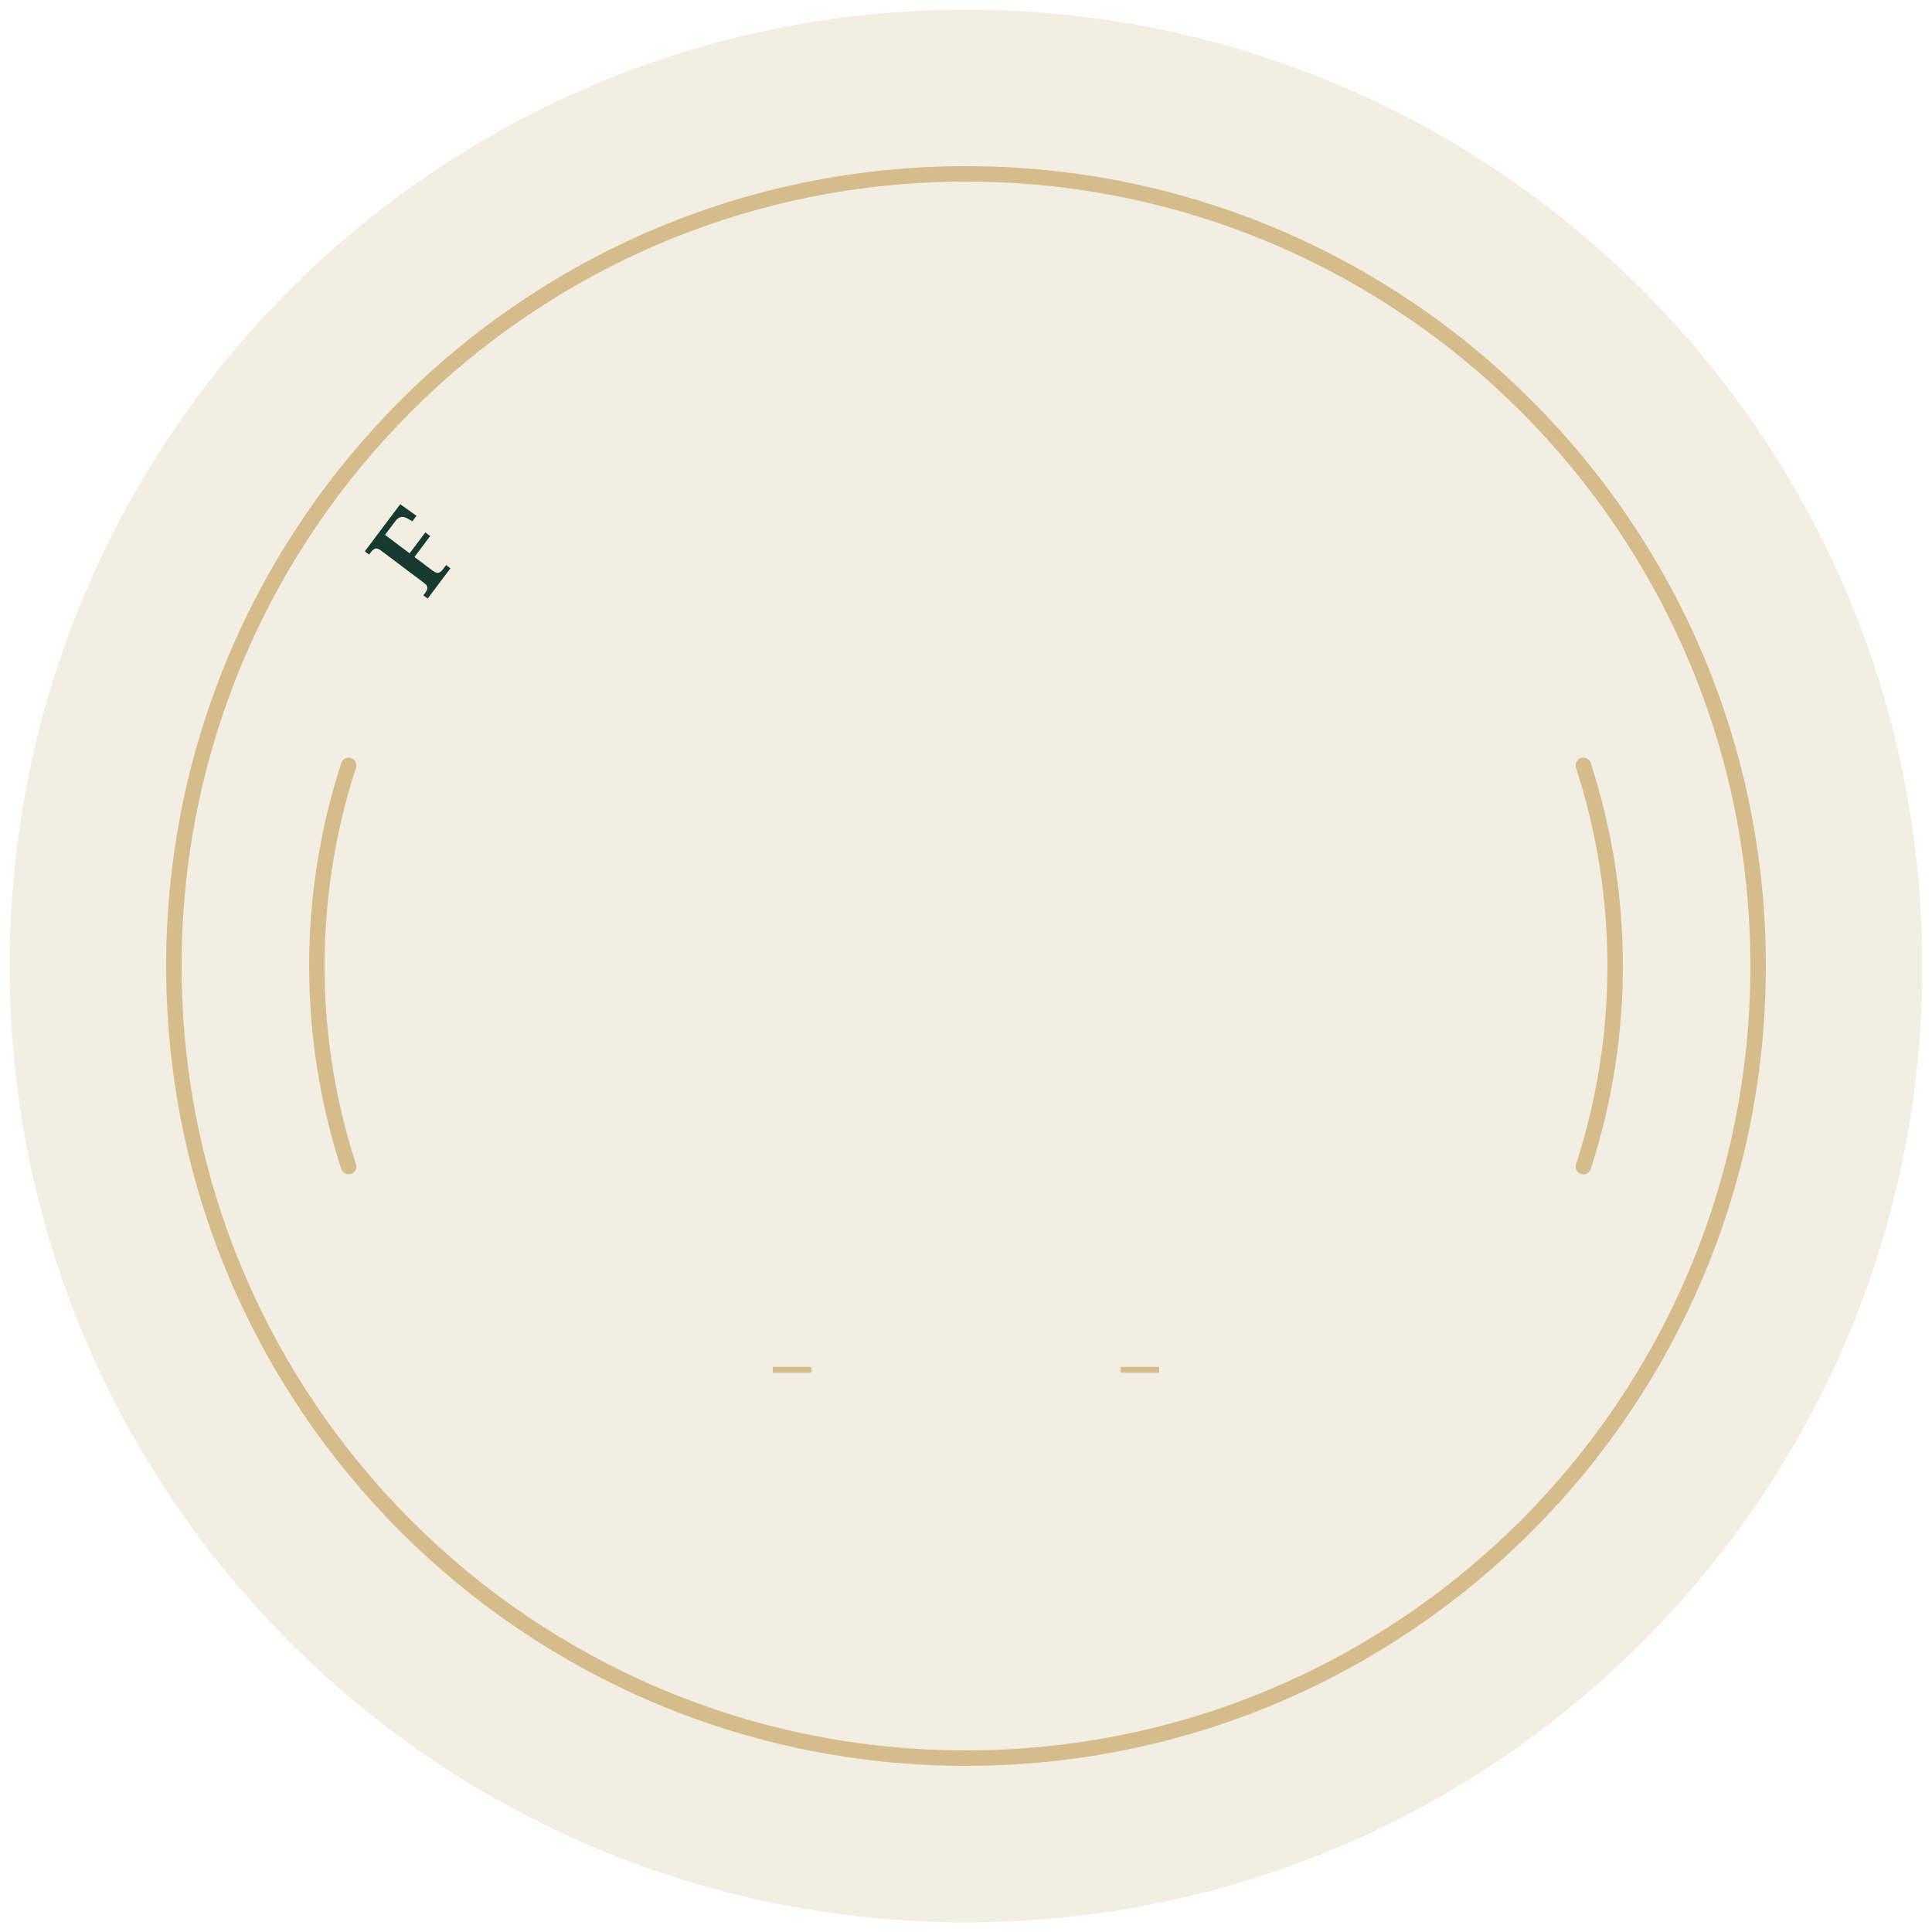
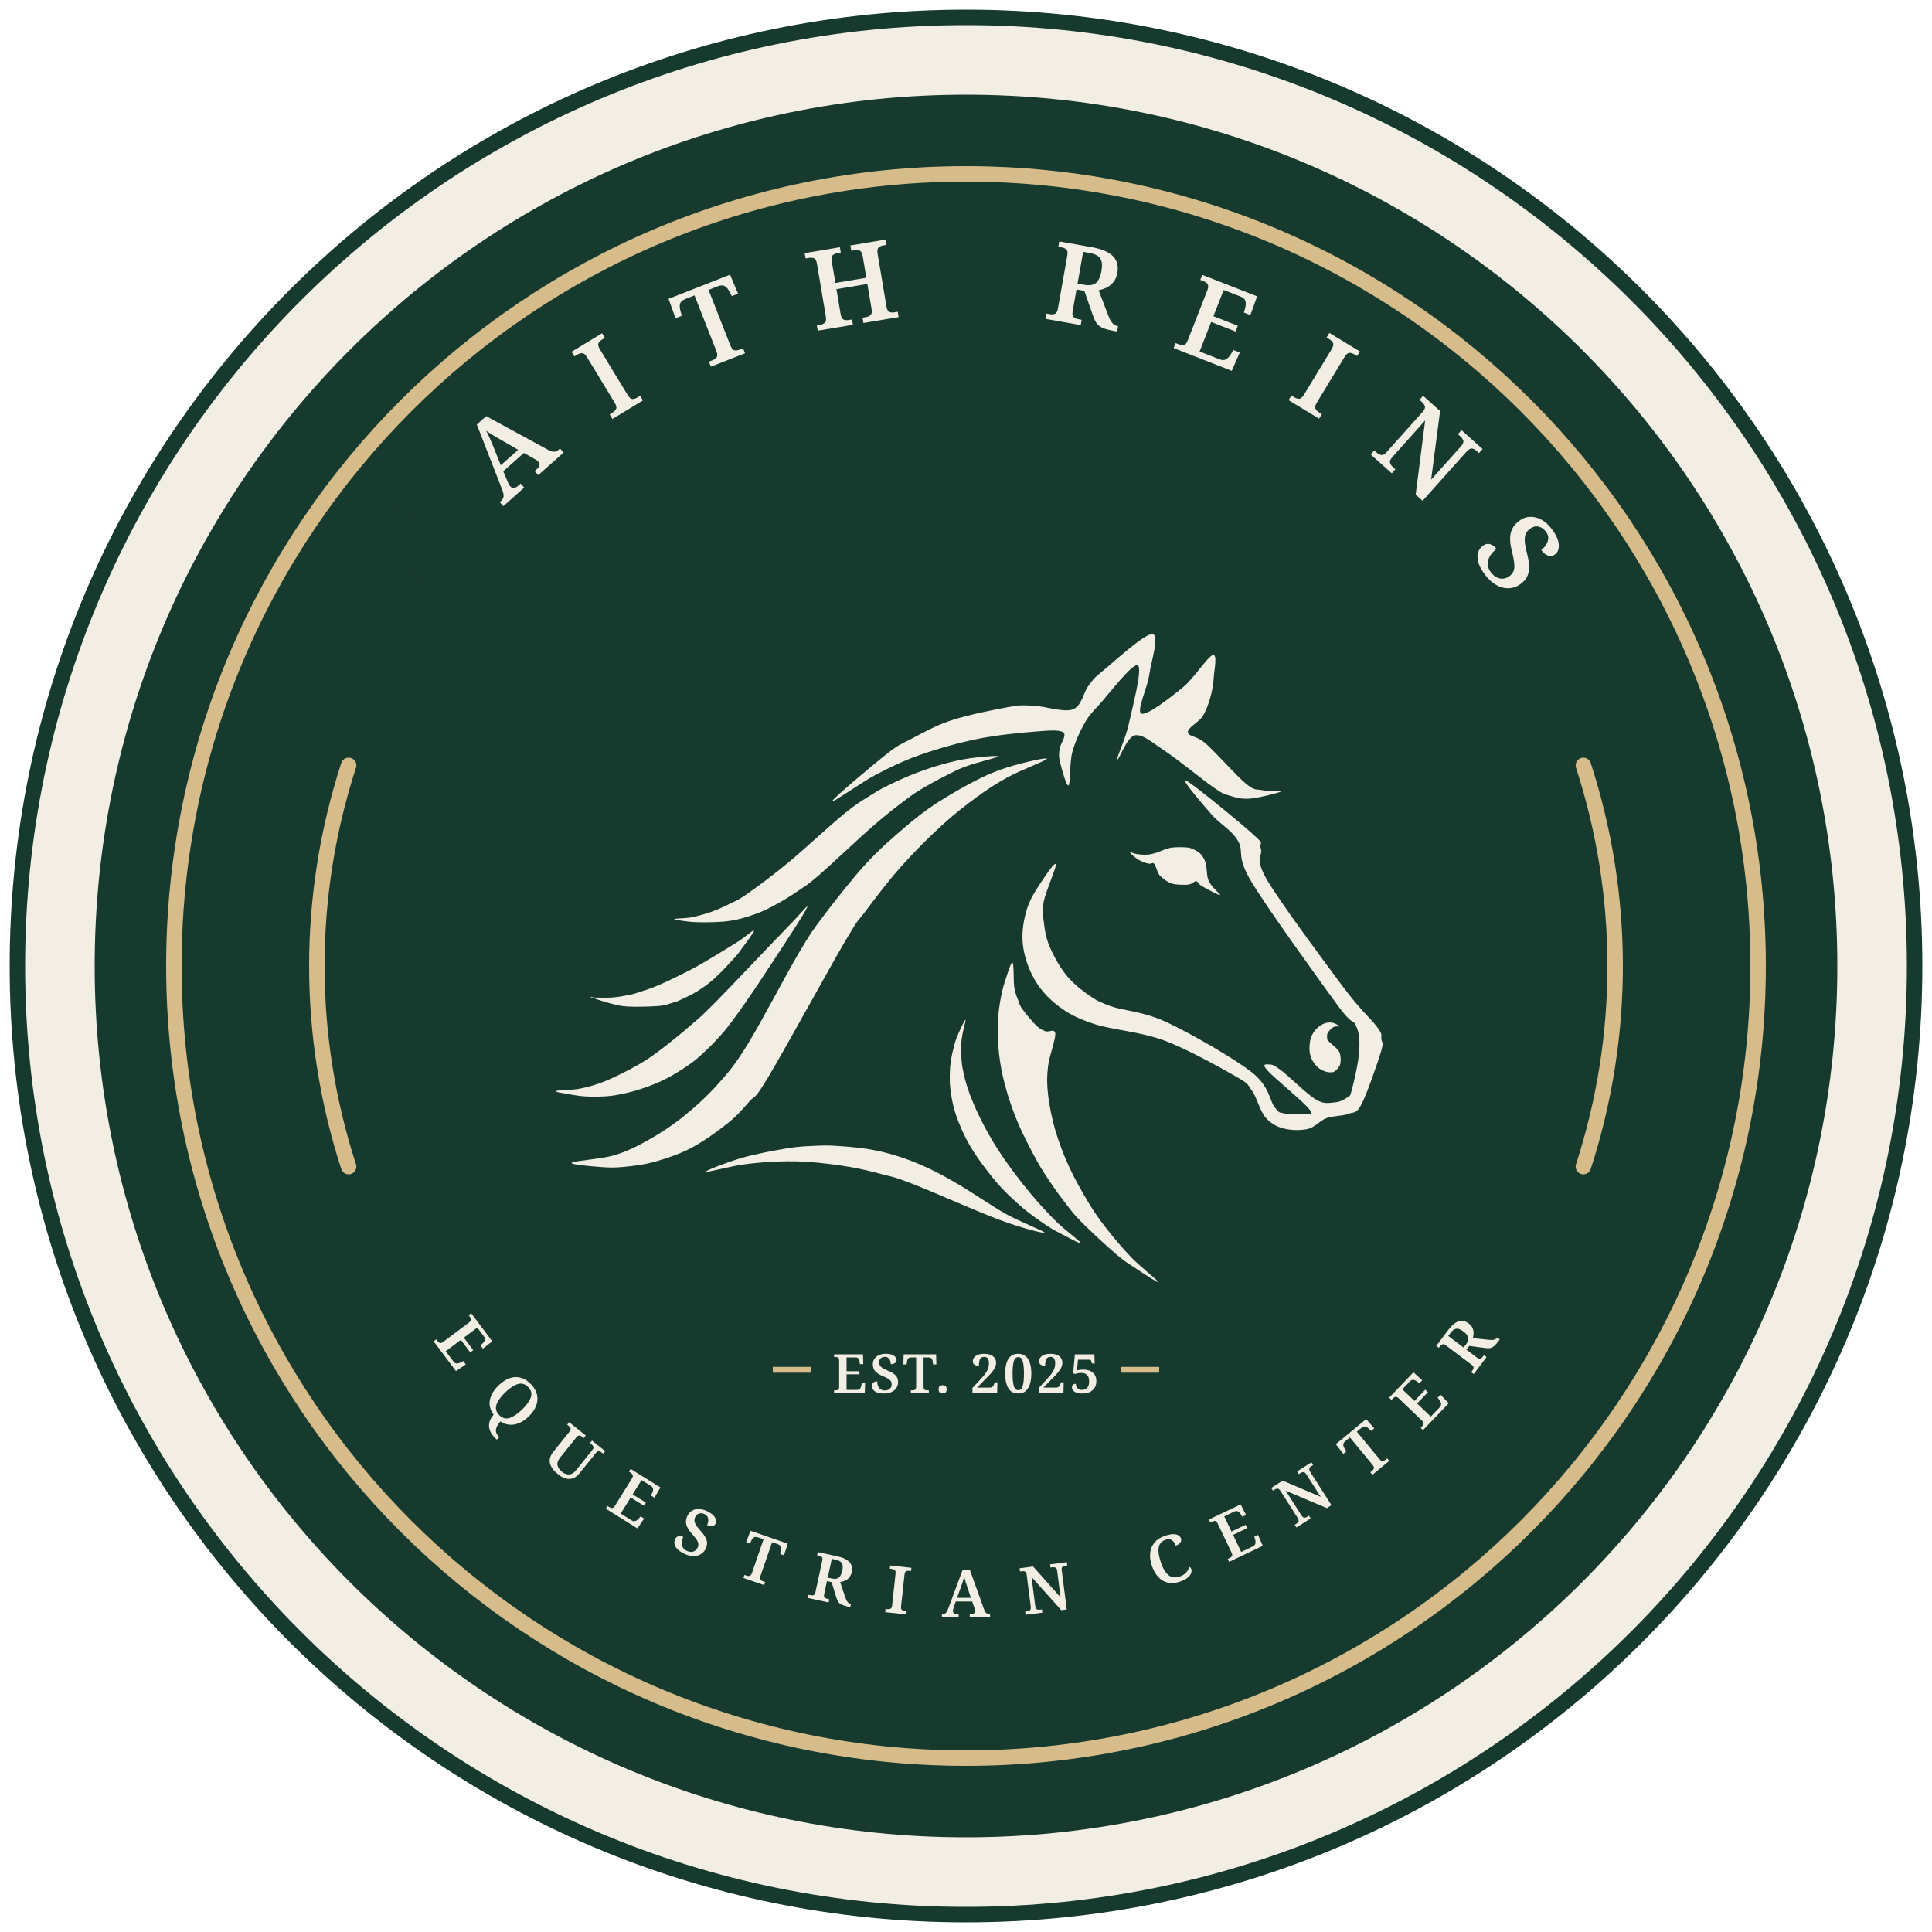
<svg xmlns="http://www.w3.org/2000/svg" width="1000" height="1000" viewBox="0 0 1000 1000" role="img" aria-label="Faith Reins Equestrian Center official seal candidate" version="1.1" id="svg42">
  <defs id="defs42" />
-   <circle cx="500" cy="500" r="495" fill="#F3EEE4" id="circle1" />
+   <circle cx="500" cy="500" r="495" fill="#173A2E" id="circle1" />
  <circle cx="500" cy="500" r="469" fill="none" stroke="#F3EEE4" stroke-width="36" id="circle2" />
  <circle cx="500" cy="500" r="410" fill="none" stroke="#D5BC8A" stroke-width="8" id="circle3" />
  <path fill="#173A2E" d="M221.349 309.832 219.117 308.153 220.179 306.741Q221.036 305.602 221.209 304.377Q221.381 303.151 219.514 301.747L197.148 284.923Q195.28 283.518 194.128 284.007Q192.976 284.495 192.119 285.634L191.057 287.046L188.825 285.367L207.157 260.997L215.573 266.971L213.414 269.841L211.102 268.458Q207.286 266.23 204.819 269.509L199.302 276.843L212.011 286.403L220.166 275.562L222.672 277.446L214.517 288.288L223.946 295.38Q225.95 296.888 227.108 296.439Q228.266 295.991 229.157 294.806L230.904 292.483L233.136 294.162Z" id="path3" />
  <path fill="#F3EEE4" d="M260.504 261.998 258.648 259.911 259.287 259.343Q260.48 258.282 260.655 257.021Q260.83 255.759 259.812 253.156L246.795 219.729L251.651 215.411L283.576 232.789Q285.569 233.915 286.826 233.827Q288.083 233.739 289.19 232.755L289.872 232.149L291.728 234.236L278.565 245.939L276.71 243.852L278.115 242.602Q278.967 241.845 279.206 240.87Q279.445 239.894 278.612 238.957Q278.195 238.489 277.691 238.136Q277.187 237.784 276.675 237.552L271.165 234.442L260.473 243.949L262.67 249.165Q262.912 249.866 263.333 250.597Q263.755 251.328 264.133 251.754Q264.967 252.691 265.982 252.589Q266.997 252.488 268.02 251.579L269.468 250.291L271.324 252.378ZM259.204 240.806 268.192 232.815 259.406 227.737Q257.451 226.653 255.365 225.38Q253.28 224.107 251.614 222.919Q252.523 224.628 253.451 226.701Q254.379 228.774 255.26 230.966Z" id="path4" />
  <path fill="#F3EEE4" d="M317.006 216.861 315.555 214.475 317.065 213.557Q318.331 212.787 318.892 211.679Q319.452 210.571 318.149 208.428L303.873 184.954Q302.57 182.811 301.329 182.799Q300.087 182.786 298.821 183.557L297.311 184.475L295.86 182.088L311.639 172.492L313.09 174.879L311.581 175.797Q310.314 176.567 309.778 177.66Q309.242 178.753 310.545 180.896L324.821 204.37Q326.124 206.513 327.341 206.54Q328.558 206.567 329.825 205.797L331.334 204.879L332.786 207.265Z" id="path5" />
  <path fill="#F3EEE4" d="M367.964 189.796 366.944 187.197 368.801 186.468Q370.18 185.926 370.932 184.957Q371.685 183.988 370.768 181.653L359.476 152.897L354.913 154.689Q352.526 155.626 352.061 157.094Q351.597 158.563 352.072 160.397L352.9 163.44L349.663 164.711L346.033 154.685L377.866 142.185L382.028 152.002L378.791 153.273L377.274 150.501Q376.427 148.813 375.061 148.063Q373.695 147.313 371.308 148.251L366.745 150.043L378.016 178.746Q378.933 181.08 380.127 181.316Q381.322 181.551 382.754 180.988L384.611 180.259L385.632 182.859Z" id="path6" />
  <path fill="#F3EEE4" d="M423.253 171.169 422.79 168.415 424.533 168.122Q425.995 167.877 426.926 167.056Q427.857 166.235 427.442 163.761L422.855 136.442Q422.467 134.137 421.296 133.698Q420.124 133.259 418.718 133.495L416.976 133.788L416.513 131.033L434.726 127.975L435.189 130.729L433.446 131.022Q431.985 131.267 431.053 132.088Q430.122 132.909 430.537 135.383L432.397 146.457L448.417 143.767L446.558 132.693Q446.143 130.219 444.994 129.747Q443.846 129.276 442.384 129.521L440.641 129.814L440.179 127.059L458.392 124.001L458.854 126.755L457.112 127.048Q455.707 127.284 454.775 128.105Q453.844 128.926 454.259 131.399L458.856 158.775Q459.243 161.08 460.382 161.495Q461.521 161.911 462.926 161.675L464.669 161.382L465.132 164.137L446.919 167.195L446.456 164.441L448.199 164.148Q449.66 163.903 450.592 163.082Q451.523 162.261 451.108 159.787L448.956 146.971L432.935 149.661L435.087 162.477Q435.502 164.951 436.651 165.423Q437.799 165.894 439.261 165.649L441.003 165.356L441.466 168.111Z" id="path7" />
  <path fill="#F3EEE4" d="M541.188 165.054 541.675 162.304 543.415 162.612Q544.818 162.86 545.989 162.459Q547.16 162.058 547.567 159.757L552.442 132.198Q552.849 129.897 551.891 129.091Q550.934 128.285 549.531 128.036L547.791 127.729L548.277 124.978L565.228 127.977Q572.918 129.337 576.095 132.648Q579.271 135.96 578.348 141.18Q577.822 144.155 576.304 146.028Q574.786 147.901 572.733 148.869Q570.681 149.838 568.643 150.23L573.631 163.268Q574.617 165.873 575.742 167.201Q576.868 168.529 578.551 168.827L578.72 168.857L578.233 171.607L576.83 171.359Q573.406 170.753 571.343 169.983Q569.279 169.213 568.093 167.903Q566.906 166.593 566.049 164.242L561.237 150.54L557.196 149.825L555.2 161.107Q554.793 163.409 555.755 164.187Q556.717 164.965 558.121 165.213L559.861 165.521L559.374 168.271ZM561.156 147.4Q565.421 148.155 567.393 146.333Q569.365 144.511 570.11 140.301Q570.885 135.923 569.495 133.796Q568.106 131.669 563.953 130.935L560.641 130.349L557.732 146.795Z" id="path8" />
  <path fill="#F3EEE4" d="M607.463 180.169 608.481 177.568 610.127 178.212Q611.454 178.731 612.68 178.568Q613.907 178.406 614.758 176.229L624.874 150.379Q625.788 148.043 625.045 147.049Q624.302 146.054 622.921 145.514L621.276 144.87L622.294 142.269L650.692 153.382L647.198 163.093L643.854 161.784L644.544 159.239Q645.058 157.298 644.629 155.814Q644.2 154.33 642.289 153.582L633.371 150.093L628.054 163.682L640.687 168.625L639.524 171.598L626.891 166.654L620.909 181.941L631.366 186.033Q633.277 186.781 634.646 185.94Q636.016 185.098 637.02 183.471L638.347 181.175L641.691 182.484L637.56 191.946Z" id="path9" />
  <path fill="#F3EEE4" d="M666.967 207.124 668.416 204.736 669.926 205.653Q671.193 206.422 672.435 206.409Q673.676 206.396 674.978 204.252L689.233 180.766Q690.535 178.622 689.973 177.514Q689.412 176.407 688.145 175.638L686.635 174.721L688.084 172.333L703.871 181.916L702.422 184.303L700.911 183.387Q699.645 182.618 698.427 182.646Q697.21 182.674 695.909 184.817L681.653 208.304Q680.352 210.448 680.889 211.54Q681.426 212.633 682.693 213.402L684.203 214.319L682.754 216.706Z" id="path10" />
  <path fill="#F3EEE4" d="M709.46 235.216 711.322 233.134 712.639 234.312Q713.744 235.3 714.967 235.514Q716.19 235.729 717.862 233.859L736.328 213.21Q737.886 211.468 737.497 210.279Q737.108 209.089 736.046 208.139L734.728 206.962L736.59 204.88L745.385 212.745L740.748 248.285L756.213 230.993Q757.771 229.251 757.381 228.061Q756.992 226.872 755.93 225.922L754.613 224.744L756.475 222.662L767.394 232.428L765.532 234.509L764.215 233.332Q763.153 232.382 761.93 232.167Q760.707 231.953 759.035 233.822L736.313 259.23L732.744 256.038L737.664 217.616L720.794 236.481Q719.122 238.35 719.471 239.542Q719.82 240.733 720.924 241.721L722.242 242.899L720.38 244.981Z" id="path11" />
  <path fill="#F3EEE4" d="M768.603 297.417Q765.84 293.718 765.098 290.821Q764.357 287.924 765.085 285.85Q765.813 283.777 767.457 282.549Q769.42 281.082 771.329 281.684Q773.237 282.286 774.602 284.113Q771.119 286.785 770.27 289.981Q769.42 293.177 771.604 296.1Q773.684 298.885 776.317 299.409Q778.949 299.933 781.324 298.159Q783.698 296.385 783.823 293.552Q783.948 290.72 782.613 285.598Q781.074 279.633 781.936 275.93Q782.798 272.227 786.314 269.6Q789.008 267.587 792.052 267.519Q795.096 267.45 797.977 269.069Q800.858 270.687 803.178 273.793Q806.658 278.45 806.828 281.916Q806.998 285.382 804.897 286.951Q803.299 288.145 801.402 287.606Q799.505 287.067 797.731 284.692Q799.055 283.703 800.136 282.149Q801.216 280.595 801.373 278.805Q801.53 277.016 800.166 275.189Q798.562 273.043 796.312 272.554Q794.061 272.065 791.915 273.669Q790.408 274.794 789.744 276.287Q789.08 277.779 789.224 280.162Q789.367 282.545 790.364 286.354Q791.892 292.114 791.269 295.852Q790.646 299.59 787.222 302.148Q784.299 304.332 781.021 304.468Q777.743 304.604 774.538 302.837Q771.332 301.07 768.603 297.417Z" id="path12" />
  <path fill="#F3EEE4" d="M224.456 694.27 225.789 693.271 226.421 694.114Q226.931 694.795 227.604 695.097Q228.277 695.4 229.393 694.564L242.641 684.632Q243.838 683.735 243.774 682.997Q243.71 682.26 243.179 681.552L242.547 680.709L243.88 679.71L254.791 694.264L249.968 698.091L248.684 696.378L249.833 695.303Q250.704 694.481 250.952 693.594Q251.201 692.706 250.466 691.727L247.04 687.156L240.076 692.377L244.929 698.852L243.406 699.994L238.552 693.519L230.717 699.392L234.735 704.752Q235.469 705.731 236.428 705.735Q237.387 705.738 238.407 705.229L239.801 704.481L241.086 706.195L236.019 709.696Z" id="path13" />
  <path fill="#F3EEE4" d="M255.665 743.683Q254.322 742.286 253.588 740.444Q252.855 738.603 253.233 736.494Q253.611 734.385 255.504 732.234Q252.765 728.453 253.587 724.526Q254.409 720.598 258.11 717.04Q260.83 714.424 263.7 713.386Q266.57 712.348 269.417 713.077Q272.264 713.806 274.88 716.526Q277.355 719.1 277.972 721.973Q278.589 724.847 277.463 727.722Q276.336 730.598 273.616 733.214Q270.111 736.584 266.286 737.29Q262.461 737.997 259.043 735.718Q257.421 737.514 256.948 738.959Q256.475 740.405 256.838 741.518Q257.2 742.631 258.049 743.513L258.426 743.906L257.103 745.178ZM258.339 732.386Q260.719 734.861 263.67 733.957Q266.622 733.053 270.175 729.636Q273.729 726.218 274.735 723.317Q275.742 720.415 273.385 717.964Q271.029 715.513 268.066 716.381Q265.103 717.249 261.55 720.666Q257.996 724.083 256.989 727.009Q255.982 729.935 258.339 732.386Z" id="path14" />
  <path fill="#F3EEE4" d="M288.768 763.02Q285.431 760.334 284.669 757.43Q283.908 754.526 286.508 751.294L294.715 741.097Q295.589 740.011 295.32 739.314Q295.051 738.618 294.389 738.085L293.568 737.424L294.613 736.126L303.195 743.033L302.15 744.331L301.329 743.67Q300.64 743.116 299.905 743.026Q299.17 742.936 298.232 744.102L289.961 754.379Q288.149 756.63 288.564 758.448Q288.978 760.265 290.832 761.757Q292.792 763.334 294.672 763.167Q296.553 763 298.109 761.066L306.529 750.604Q307.403 749.518 307.147 748.832Q306.892 748.146 306.203 747.592L305.382 746.931L306.426 745.633L313.26 751.133L312.216 752.431L311.368 751.749Q310.706 751.216 309.971 751.126Q309.235 751.036 308.298 752.202L299.92 762.612Q297.789 765.26 294.947 765.483Q292.106 765.706 288.768 763.02Z" id="path15" />
  <path fill="#F3EEE4" d="M313.572 780.909 314.452 779.495 315.347 780.052Q316.068 780.501 316.806 780.539Q317.543 780.578 318.279 779.394L327.029 765.337Q327.82 764.067 327.492 763.403Q327.165 762.738 326.415 762.271L325.52 761.714L326.4 760.3L341.843 769.912L338.735 775.227L336.917 774.095L337.599 772.677Q338.112 771.595 338.022 770.678Q337.932 769.761 336.893 769.114L332.044 766.095L327.444 773.485L334.314 777.761L333.308 779.377L326.438 775.101L321.264 783.414L326.95 786.954Q327.989 787.601 328.884 787.257Q329.779 786.913 330.545 786.068L331.574 784.866L333.392 785.998L329.938 791.097Z" id="path16" />
  <path fill="#F3EEE4" d="M354.181 804.197Q351.694 803.014 350.498 801.691Q349.301 800.368 349.109 799.072Q348.916 797.775 349.442 796.67Q350.071 795.35 351.245 795.137Q352.42 794.924 353.648 795.509Q352.553 797.887 352.993 799.81Q353.434 801.733 355.398 802.668Q357.271 803.559 358.806 803.104Q360.341 802.648 361.101 801.052Q361.861 799.456 361.139 797.926Q360.417 796.396 358.289 794.065Q355.818 791.345 355.243 789.151Q354.668 786.957 355.793 784.593Q356.656 782.782 358.243 781.899Q359.83 781.017 361.801 781.07Q363.771 781.123 365.859 782.117Q368.99 783.607 370.044 785.389Q371.097 787.171 370.425 788.583Q369.914 789.658 368.762 789.9Q367.611 790.143 366.015 789.383Q366.439 788.493 366.577 787.373Q366.715 786.252 366.3 785.264Q365.886 784.276 364.658 783.691Q363.215 783.005 361.891 783.372Q360.568 783.74 359.881 785.183Q359.398 786.196 359.463 787.168Q359.527 788.14 360.266 789.358Q361.004 790.575 362.589 792.309Q364.997 794.924 365.708 797.069Q366.418 799.215 365.322 801.518Q364.387 803.482 362.695 804.466Q361.003 805.449 358.82 805.408Q356.637 805.366 354.181 804.197Z" id="path17" />
  <path fill="#F3EEE4" d="M384.797 816.748 385.34 815.173 386.465 815.561Q387.301 815.849 388.018 815.701Q388.734 815.552 389.222 814.138L395.228 796.716L392.463 795.763Q391.017 795.265 390.238 795.751Q389.459 796.238 388.964 797.254L388.162 798.956L386.201 798.28L388.434 792.324L407.72 798.973L405.809 805.039L403.848 804.363L404.233 802.518Q404.502 801.424 404.172 800.555Q403.842 799.686 402.396 799.187L399.631 798.234L393.637 815.624Q393.149 817.038 393.6 817.607Q394.051 818.176 394.919 818.476L396.044 818.864L395.501 820.439Z" id="path18" />
  <path fill="#F3EEE4" d="M418.151 827.081 418.504 825.453 419.534 825.677Q420.365 825.857 421.072 825.645Q421.779 825.433 422.074 824.071L425.615 807.757Q425.911 806.395 425.359 805.892Q424.807 805.39 423.977 805.209L422.947 804.986L423.3 803.358L433.334 805.536Q437.886 806.524 439.703 808.571Q441.521 810.618 440.85 813.708Q440.468 815.469 439.52 816.55Q438.572 817.632 437.326 818.162Q436.08 818.692 434.857 818.878L437.529 826.765Q438.057 828.34 438.697 829.158Q439.337 829.975 440.334 830.191L440.433 830.213L440.08 831.841L439.249 831.661Q437.223 831.221 436.01 830.714Q434.798 830.208 434.121 829.4Q433.444 828.592 432.987 827.17L430.435 818.893L428.043 818.373L426.593 825.052Q426.298 826.414 426.853 826.9Q427.409 827.386 428.239 827.566L429.269 827.79L428.916 829.418ZM430.459 817.019Q432.984 817.567 434.202 816.527Q435.419 815.486 435.96 812.994Q436.522 810.403 435.743 809.103Q434.964 807.803 432.506 807.269L430.545 806.844L428.432 816.579Z" id="path19" />
  <path fill="#F3EEE4" d="M458.164 834.438 458.343 832.782 459.391 832.896Q460.27 832.991 460.938 832.67Q461.605 832.35 461.766 830.862L463.535 814.57Q463.696 813.083 463.113 812.626Q462.53 812.17 461.651 812.074L460.603 811.96L460.783 810.304L471.735 811.493L471.555 813.149L470.507 813.035Q469.628 812.94 468.977 813.263Q468.327 813.585 468.165 815.073L466.397 831.365Q466.236 832.852 466.802 833.307Q467.368 833.762 468.247 833.857L469.295 833.971L469.115 835.627Z" id="path20" />
  <path fill="#F3EEE4" d="M487.539 836.999 487.539 835.333 488.049 835.333Q489.001 835.333 489.579 834.84Q490.157 834.347 490.735 832.783L498.183 812.724L502.059 812.724L509.401 833.125Q509.843 834.417 510.438 834.876Q511.033 835.335 511.917 835.335L512.461 835.335L512.461 837.001L501.955 837L501.955 835.334L503.077 835.334Q503.757 835.334 504.25 834.994Q504.743 834.654 504.743 833.906Q504.743 833.532 504.658 833.175Q504.573 832.818 504.437 832.512L503.214 828.942L494.68 828.941L493.591 832.137Q493.421 832.545 493.319 833.038Q493.217 833.531 493.217 833.871Q493.217 834.619 493.71 834.976Q494.203 835.333 495.019 835.333L496.175 835.334L496.175 837ZM495.36 827.038 502.534 827.038 500.631 821.292Q500.189 820.034 499.764 818.64Q499.339 817.246 499.067 816.056Q498.795 817.178 498.387 818.47Q497.979 819.762 497.503 821.088Z" id="path21" />
  <path fill="#F3EEE4" d="M530.838 835.806 530.626 834.154 531.671 834.02Q532.548 833.907 533.122 833.439Q533.696 832.971 533.506 831.487L531.402 815.098Q531.225 813.715 530.537 813.426Q529.848 813.138 529.005 813.246L527.96 813.38L527.748 811.728L534.729 810.832L548.946 826.798L547.185 813.073Q547.008 811.69 546.319 811.401Q545.631 811.112 544.788 811.221L543.742 811.355L543.53 809.702L552.197 808.59L552.409 810.243L551.364 810.377Q550.521 810.485 549.947 810.953Q549.373 811.421 549.563 812.905L552.151 833.071L549.318 833.435L533.911 816.216L535.833 831.189Q536.023 832.673 536.697 832.98Q537.37 833.288 538.247 833.176L539.293 833.042L539.505 834.694Z" id="path22" />
  <path fill="#F3EEE4" d="M610.846 818.616Q607.306 819.822 604.436 819.148Q601.566 818.474 599.486 816.22Q597.407 813.965 596.189 810.393Q595.004 806.918 595.322 803.846Q595.64 800.774 597.527 798.46Q599.414 796.146 602.987 794.929Q606.526 793.722 608.626 794.191Q610.726 794.661 611.253 796.206Q611.648 797.364 610.945 798.412Q610.243 799.46 608.569 800.03Q608.218 799 607.54 798.118Q606.862 797.235 605.849 796.845Q604.835 796.454 603.484 796.914Q600.169 798.044 599.722 801.053Q599.275 804.061 600.887 808.791Q602.434 813.329 604.781 815.259Q607.127 817.189 610.667 815.983Q612.244 815.445 613.206 814.632Q614.168 813.819 614.732 812.891Q615.295 811.962 615.59 811.035Q616.312 811.256 616.63 812.19Q616.915 813.026 616.525 814.201Q616.136 815.375 614.794 816.551Q613.453 817.727 610.846 818.616Z" id="path23" />
  <path fill="#F3EEE4" d="M636.19 808.412 635.473 806.908 636.424 806.454Q637.191 806.089 637.621 805.488Q638.05 804.888 637.45 803.63L630.323 788.684Q629.679 787.334 628.943 787.252Q628.207 787.17 627.409 787.55L626.457 788.004L625.74 786.5L642.159 778.67L644.961 784.152L643.028 785.074L642.201 783.735Q641.566 782.72 640.745 782.301Q639.924 781.883 638.819 782.41L633.664 784.869L637.41 792.725L644.714 789.242L645.534 790.96L638.23 794.444L642.445 803.282L648.49 800.399Q649.595 799.872 649.788 798.933Q649.98 797.993 649.681 796.893L649.223 795.379L651.156 794.457L653.59 800.114Z" id="path24" />
  <path fill="#F3EEE4" d="M671.047 790.619 670.151 789.215 671.04 788.648Q671.785 788.172 672.105 787.504Q672.424 786.836 671.62 785.575L662.73 771.646Q661.98 770.471 661.235 770.503Q660.489 770.535 659.772 770.993L658.884 771.56L657.988 770.155L663.92 766.369L683.588 774.751L676.144 763.086Q675.394 761.911 674.648 761.943Q673.902 761.975 673.186 762.433L672.297 763L671.401 761.595L678.767 756.895L679.663 758.299L678.775 758.866Q678.058 759.323 677.738 759.991Q677.418 760.659 678.223 761.92L689.161 779.06L686.753 780.596L665.476 771.588L673.597 784.313Q674.402 785.574 675.143 785.566Q675.883 785.557 676.628 785.081L677.517 784.514L678.413 785.919Z" id="path25" />
  <path fill="#F3EEE4" d="M710.359 763.345 709.297 762.061 710.214 761.302Q710.896 760.739 711.142 760.05Q711.389 759.361 710.435 758.208L698.693 744.006L696.44 745.869Q695.26 746.844 695.27 747.762Q695.279 748.681 695.89 749.632L696.924 751.203L695.325 752.525L691.405 747.516L707.128 734.518L711.31 739.309L709.711 740.631L708.336 739.341Q707.543 738.542 706.629 738.371Q705.716 738.199 704.537 739.174L702.283 741.037L714.004 755.214Q714.957 756.367 715.678 756.278Q716.399 756.189 717.106 755.605L718.023 754.846L719.085 756.13Z" id="path26" />
  <path fill="#F3EEE4" d="M736.537 740.241 735.334 739.089 736.063 738.327Q736.651 737.714 736.84 737Q737.03 736.287 736.023 735.322L724.067 723.867Q722.987 722.832 722.269 723.016Q721.552 723.2 720.94 723.838L720.211 724.599L719.008 723.446L731.593 710.312L736.154 714.447L734.672 715.993L733.425 715.034Q732.472 714.309 731.556 714.208Q730.64 714.108 729.793 714.992L725.841 719.116L732.126 725.138L737.724 719.295L739.099 720.612L733.501 726.455L740.571 733.229L745.205 728.393Q746.052 727.509 745.899 726.562Q745.747 725.616 745.078 724.692L744.113 723.438L745.595 721.892L749.874 726.321Z" id="path27" />
  <path fill="#F3EEE4" d="M762.798 711.231 761.468 710.229 762.102 709.387Q762.613 708.708 762.717 707.977Q762.82 707.246 761.707 706.407L748.372 696.363Q747.259 695.525 746.572 695.816Q745.884 696.107 745.373 696.786L744.739 697.628L743.408 696.625L749.586 688.424Q752.388 684.703 755.008 683.909Q757.627 683.116 760.153 685.018Q761.592 686.102 762.178 687.416Q762.763 688.73 762.723 690.083Q762.683 691.436 762.341 692.625L770.621 693.499Q772.273 693.679 773.283 693.44Q774.294 693.201 774.907 692.386L774.969 692.304L776.3 693.307L775.788 693.986Q774.54 695.642 773.573 696.531Q772.605 697.42 771.588 697.697Q770.571 697.973 769.089 697.794L760.503 696.647L759.03 698.602L764.489 702.714Q765.602 703.553 766.276 703.252Q766.95 702.95 767.461 702.271L768.096 701.429L769.426 702.432ZM758.811 695.841Q760.366 693.777 759.931 692.236Q759.495 690.695 757.459 689.161Q755.34 687.565 753.834 687.729Q752.327 687.892 750.813 689.902L749.606 691.504L757.564 697.498Z" id="path28" />
  <g fill="none" stroke="#D5BC8A" stroke-width="8" stroke-linecap="round" id="g30">
    <path d="M 819.555 396.170 A 336 336 0 0 1 819.555 603.830" id="path29" />
    <path d="M 180.445 396.170 A 336 336 0 0 0 180.445 603.830" id="path30" />
  </g>
  <g fill="#F3EEE4" transform="translate(286,326) scale(.312)" id="g41">
    <path d="M 820.00,214.00 C 821.50,210.83 783.33,219.67 765.00,225.00 C 746.67,230.33 731.17,235.67 710.00,246.00 C 688.83,256.33 659.00,273.33 638.00,287.00 C 617.00,300.67 603.67,311.17 584.00,328.00 C 564.33,344.83 542.33,363.67 520.00,388.00 C 497.67,412.33 468.67,449.17 450.00,474.00 C 431.33,498.83 429.00,501.50 408.00,537.00 C 387.00,572.50 346.33,650.83 324.00,687.00 C 301.67,723.17 292.17,733.67 274.00,754.00 C 255.83,774.33 234.67,793.33 215.00,809.00 C 195.33,824.67 175.00,837.50 156.00,848.00 C 137.00,858.50 121.67,866.00 101.00,872.00 C 80.33,878.00 35.83,880.83 32.00,884.00 C 28.17,887.17 63.67,889.83 78.00,891.00 C 92.33,892.17 102.50,892.50 118.00,891.00 C 133.50,889.50 152.17,887.33 171.00,882.00 C 189.83,876.67 211.17,869.50 231.00,859.00 C 250.83,848.50 274.17,831.67 290.00,819.00 C 305.83,806.33 314.50,796.17 326.00,783.00 C 337.50,769.83 332.67,784.00 359.00,740.00 C 385.33,696.00 457.33,564.50 484.00,519.00 C 510.67,473.50 503.33,488.00 519.00,467.00 C 534.67,446.00 557.17,416.50 578.00,393.00 C 598.83,369.50 623.17,345.17 644.00,326.00 C 664.83,306.83 684.33,291.67 703.00,278.00 C 721.67,264.33 736.50,254.67 756.00,244.00 C 775.50,233.33 818.50,217.17 820.00,214.00 Z" id="path31" />
    <path d="M 817.00,409.00 C 809.17,420.67 794.17,441.50 788.00,460.00 C 781.83,478.50 778.17,500.17 780.00,520.00 C 781.83,539.83 789.17,561.67 799.00,579.00 C 808.83,596.33 822.33,611.50 839.00,624.00 C 855.67,636.50 869.83,644.50 899.00,654.00 C 928.17,663.50 975.17,666.67 1014.00,681.00 C 1052.83,695.33 1107.67,726.17 1132.00,740.00 C 1156.33,753.83 1151.67,752.67 1160.00,764.00 C 1168.33,775.33 1173.33,797.50 1182.00,808.00 C 1190.67,818.50 1200.17,823.67 1212.00,827.00 C 1223.83,830.33 1241.00,830.83 1253.00,828.00 C 1265.00,825.17 1272.83,814.17 1284.00,810.00 C 1295.17,805.83 1310.33,806.83 1320.00,803.00 C 1329.67,799.17 1333.00,804.00 1342.00,787.00 C 1351.00,770.00 1368.50,719.00 1374.00,701.00 C 1379.50,683.00 1376.00,686.00 1375.00,679.00 C 1374.00,672.00 1378.50,673.33 1368.00,659.00 C 1357.50,644.67 1342.33,633.50 1312.00,593.00 C 1281.67,552.50 1208.83,454.33 1186.00,416.00 C 1163.17,377.67 1178.83,375.67 1175.00,363.00 C 1171.17,350.33 1183.67,358.83 1163.00,340.00 C 1142.33,321.17 1062.67,255.67 1051.00,250.00 C 1039.33,244.33 1078.67,289.33 1093.00,306.00 C 1107.33,322.67 1125.83,331.17 1137.00,350.00 C 1148.17,368.83 1132.67,373.83 1160.00,419.00 C 1187.33,464.17 1272.17,581.33 1301.00,621.00 C 1329.83,660.67 1326.83,643.67 1333.00,657.00 C 1339.17,670.33 1339.17,683.33 1338.00,701.00 C 1336.83,718.67 1329.33,750.50 1326.00,763.00 C 1322.67,775.50 1322.83,772.50 1318.00,776.00 C 1313.17,779.50 1305.67,783.50 1297.00,784.00 C 1288.33,784.50 1280.67,787.83 1266.00,779.00 C 1251.33,770.17 1221.83,740.67 1209.00,731.00 C 1196.17,721.33 1192.83,721.00 1189.00,721.00 C 1185.17,721.00 1174.83,718.50 1186.00,731.00 C 1197.17,743.50 1247.33,784.00 1256.00,796.00 C 1264.67,808.00 1245.17,802.00 1238.00,803.00 C 1230.83,804.00 1219.67,803.83 1213.00,802.00 C 1206.33,800.17 1206.83,803.33 1198.00,792.00 C 1189.17,780.67 1189.83,757.50 1160.00,734.00 C 1130.17,710.50 1058.17,669.33 1019.00,651.00 C 979.83,632.67 947.50,632.17 925.00,624.00 C 902.50,615.83 896.50,611.00 884.00,602.00 C 871.50,593.00 860.00,583.00 850.00,570.00 C 840.00,557.00 829.83,538.17 824.00,524.00 C 818.17,509.83 816.50,497.33 815.00,485.00 C 813.50,472.67 811.67,465.83 815.00,450.00 C 818.33,434.17 834.67,396.83 835.00,390.00 C 835.33,383.17 824.83,397.33 817.00,409.00 Z" id="path32" />
    <path d="M 1209.00,268.00 C 1212.33,265.67 1186.83,268.17 1177.00,266.00 C 1167.17,263.83 1165.50,267.83 1150.00,255.00 C 1134.50,242.17 1100.00,203.17 1084.00,189.00 C 1068.00,174.83 1055.00,177.50 1054.00,170.00 C 1053.00,162.50 1071.83,153.50 1078.00,144.00 C 1084.17,134.50 1087.83,124.00 1091.00,113.00 C 1094.17,102.00 1096.33,89.83 1097.00,78.00 C 1097.67,66.17 1103.67,39.00 1095.00,42.00 C 1086.33,45.00 1064.67,79.83 1045.00,96.00 C 1025.33,112.17 986.17,142.67 977.00,139.00 C 967.83,135.33 987.00,96.00 990.00,74.00 C 993.00,52.00 1007.83,8.00 995.00,7.00 C 982.17,6.00 930.67,53.67 913.00,68.00 C 895.33,82.33 897.33,82.33 889.00,93.00 C 880.67,103.67 878.00,126.50 863.00,132.00 C 848.00,137.50 816.67,126.67 799.00,126.00 C 781.33,125.33 779.83,124.00 757.00,128.00 C 734.17,132.00 689.00,141.17 662.00,150.00 C 635.00,158.83 613.17,171.50 595.00,181.00 C 576.83,190.50 574.83,189.83 553.00,207.00 C 531.17,224.17 466.67,278.50 464.00,284.00 C 461.33,289.50 512.50,252.83 537.00,240.00 C 561.50,227.17 583.00,216.83 611.00,207.00 C 639.00,197.17 673.83,187.33 705.00,181.00 C 736.17,174.67 774.33,170.83 798.00,169.00 C 821.67,167.17 839.83,165.17 847.00,170.00 C 854.17,174.83 841.83,189.67 841.00,198.00 C 840.17,206.33 839.50,210.00 842.00,220.00 C 844.50,230.00 852.67,260.67 856.00,258.00 C 859.33,255.33 857.67,221.00 862.00,204.00 C 866.33,187.00 874.50,169.33 882.00,156.00 C 889.50,142.67 892.17,140.17 907.00,124.00 C 921.83,107.83 962.83,53.67 971.00,59.00 C 979.17,64.33 961.67,130.00 956.00,156.00 C 950.33,182.00 935.33,211.83 937.00,215.00 C 938.67,218.17 952.83,177.33 966.00,175.00 C 979.17,172.67 994.33,186.67 1016.00,201.00 C 1037.67,215.33 1078.17,248.67 1096.00,261.00 C 1113.83,273.33 1112.83,271.83 1123.00,275.00 C 1133.17,278.17 1142.67,281.17 1157.00,280.00 C 1171.33,278.83 1205.67,270.33 1209.00,268.00 Z" id="path33" />
    <path d="M 763.00,552.00 C 760.33,550.67 753.33,574.67 750.00,585.00 C 746.67,595.33 744.83,603.67 743.00,614.00 C 741.17,624.33 739.67,635.50 739.00,647.00 C 738.33,658.50 738.33,670.83 739.00,683.00 C 739.67,695.17 741.17,708.33 743.00,720.00 C 744.83,731.67 747.00,741.50 750.00,753.00 C 753.00,764.50 756.50,776.33 761.00,789.00 C 765.50,801.67 770.00,813.83 777.00,829.00 C 784.00,844.17 795.17,865.83 803.00,880.00 C 810.83,894.17 816.17,902.33 824.00,914.00 C 831.83,925.67 841.17,938.67 850.00,950.00 C 858.83,961.33 863.00,967.83 877.00,982.00 C 891.00,996.17 919.00,1022.17 934.00,1035.00 C 949.00,1047.83 955.17,1051.17 967.00,1059.00 C 978.83,1066.83 1006.17,1085.00 1005.00,1082.00 C 1003.83,1079.00 974.50,1056.00 960.00,1041.00 C 945.50,1026.00 929.83,1007.17 918.00,992.00 C 906.17,976.83 899.17,966.83 889.00,950.00 C 878.83,933.17 866.17,911.00 857.00,891.00 C 847.83,871.00 839.83,850.00 834.00,830.00 C 828.17,810.00 824.00,788.67 822.00,771.00 C 820.00,753.33 820.00,740.83 822.00,724.00 C 824.00,707.17 834.67,679.67 834.00,670.00 C 833.33,660.33 823.17,668.17 818.00,666.00 C 812.83,663.83 809.33,663.00 803.00,657.00 C 796.67,651.00 785.00,636.83 780.00,630.00 C 775.00,623.17 775.33,622.17 773.00,616.00 C 770.67,609.83 767.67,603.67 766.00,593.00 C 764.33,582.33 765.67,553.33 763.00,552.00 Z" id="path34" />
    <path d="M 739.00,210.00 C 739.50,208.00 708.33,210.83 693.00,213.00 C 677.67,215.17 662.17,218.83 647.00,223.00 C 631.83,227.17 616.33,232.50 602.00,238.00 C 587.67,243.50 573.00,250.17 561.00,256.00 C 549.00,261.83 542.83,264.83 530.00,273.00 C 517.17,281.17 507.33,286.00 484.00,305.00 C 460.67,324.00 416.83,364.83 390.00,387.00 C 363.17,409.17 338.83,426.83 323.00,438.00 C 307.17,449.17 305.00,449.00 295.00,454.00 C 285.00,459.00 273.83,464.17 263.00,468.00 C 252.17,471.83 240.17,475.00 230.00,477.00 C 219.83,479.00 200.50,478.67 202.00,480.00 C 203.50,481.33 223.83,484.50 239.00,485.00 C 254.17,485.50 277.00,485.17 293.00,483.00 C 309.00,480.83 322.17,476.50 335.00,472.00 C 347.83,467.50 358.17,462.33 370.00,456.00 C 381.83,449.67 394.00,442.17 406.00,434.00 C 418.00,425.83 421.17,425.00 442.00,407.00 C 462.83,389.00 506.83,347.00 531.00,326.00 C 555.17,305.00 572.33,292.00 587.00,281.00 C 601.67,270.00 606.83,267.17 619.00,260.00 C 631.17,252.83 648.17,243.83 660.00,238.00 C 671.83,232.17 676.83,229.67 690.00,225.00 C 703.17,220.33 738.50,212.00 739.00,210.00 Z" id="path35" />
    <path d="M 420.00,465.00 C 428.33,449.17 416.83,465.67 392.00,491.00 C 367.17,516.33 298.33,589.33 271.00,617.00 C 243.67,644.67 243.17,643.83 228.00,657.00 C 212.83,670.17 194.17,685.33 180.00,696.00 C 165.83,706.67 158.17,712.33 143.00,721.00 C 127.83,729.67 105.17,741.33 89.00,748.00 C 72.83,754.67 59.83,758.17 46.00,761.00 C 32.17,763.83 9.50,763.50 6.00,765.00 C 2.50,766.50 17.00,768.50 25.00,770.00 C 33.00,771.50 43.83,773.33 54.00,774.00 C 64.17,774.67 76.67,774.50 86.00,774.00 C 95.33,773.50 101.17,772.67 110.00,771.00 C 118.83,769.33 129.00,767.00 139.00,764.00 C 149.00,761.00 160.33,757.00 170.00,753.00 C 179.67,749.00 187.50,745.33 197.00,740.00 C 206.50,734.67 218.50,727.00 227.00,721.00 C 235.50,715.00 240.17,711.17 248.00,704.00 C 255.83,696.83 265.67,687.17 274.00,678.00 C 282.33,668.83 286.67,664.33 298.00,649.00 C 309.33,633.67 321.67,616.67 342.00,586.00 C 362.33,555.33 411.67,480.83 420.00,465.00 Z" id="path36" />
    <path d="M 254.00,899.00 C 254.33,900.83 295.67,889.83 316.00,887.00 C 336.33,884.17 357.17,882.67 376.00,882.00 C 394.83,881.33 409.50,881.50 429.00,883.00 C 448.50,884.50 473.50,887.67 493.00,891.00 C 512.50,894.33 528.67,898.33 546.00,903.00 C 563.33,907.67 564.33,906.33 597.00,919.00 C 629.67,931.67 705.50,965.50 742.00,979.00 C 778.50,992.50 814.33,1001.67 816.00,1000.00 C 817.67,998.33 775.50,982.17 752.00,969.00 C 728.50,955.83 696.83,933.83 675.00,921.00 C 653.17,908.17 638.67,900.17 621.00,892.00 C 603.33,883.83 585.67,877.17 569.00,872.00 C 552.33,866.83 537.67,863.67 521.00,861.00 C 504.33,858.33 483.17,856.83 469.00,856.00 C 454.83,855.17 449.17,855.33 436.00,856.00 C 422.83,856.67 410.33,856.67 390.00,860.00 C 369.67,863.33 336.67,869.50 314.00,876.00 C 291.33,882.50 253.67,897.17 254.00,899.00 Z" id="path37" />
    <path d="M 685.00,647.00 C 684.00,646.50 677.00,661.33 674.00,668.00 C 671.00,674.67 669.17,679.33 667.00,687.00 C 664.83,694.67 662.33,705.50 661.00,714.00 C 659.67,722.50 659.17,730.00 659.00,738.00 C 658.83,746.00 659.00,753.33 660.00,762.00 C 661.00,770.67 662.83,781.17 665.00,790.00 C 667.17,798.83 669.67,806.33 673.00,815.00 C 676.33,823.67 680.50,833.17 685.00,842.00 C 689.50,850.83 694.17,859.00 700.00,868.00 C 705.83,877.00 712.50,886.33 720.00,896.00 C 727.50,905.67 735.00,915.50 745.00,926.00 C 755.00,936.50 768.33,949.17 780.00,959.00 C 791.67,968.83 805.00,978.17 815.00,985.00 C 825.00,991.83 829.83,994.67 840.00,1000.00 C 850.17,1005.33 876.67,1020.00 876.00,1017.00 C 875.33,1014.00 850.00,995.83 836.00,982.00 C 822.00,968.17 806.67,951.67 792.00,934.00 C 777.33,916.33 760.67,894.50 748.00,876.00 C 735.33,857.50 725.33,840.67 716.00,823.00 C 706.67,805.33 698.00,786.17 692.00,770.00 C 686.00,753.83 682.33,739.17 680.00,726.00 C 677.67,712.83 678.00,700.17 678.00,691.00 C 678.00,681.83 678.83,678.33 680.00,671.00 C 681.17,663.67 686.00,647.50 685.00,647.00 Z" id="path38" />
    <path d="M 334.00,499.00 C 332.67,497.50 320.50,509.00 308.00,517.00 C 295.50,525.00 272.83,538.83 259.00,547.00 C 245.17,555.17 238.67,559.00 225.00,566.00 C 211.33,573.00 191.00,583.00 177.00,589.00 C 163.00,595.00 150.50,599.00 141.00,602.00 C 131.50,605.00 127.17,605.67 120.00,607.00 C 112.83,608.33 106.67,609.50 98.00,610.00 C 89.33,610.50 73.17,610.17 68.00,610.00 C 62.83,609.83 67.50,609.00 67.00,609.00 C 66.50,609.00 60.00,608.17 65.00,610.00 C 70.00,611.83 86.83,617.50 97.00,620.00 C 107.17,622.50 112.83,624.33 126.00,625.00 C 139.17,625.67 164.00,625.00 176.00,624.00 C 188.00,623.00 192.00,620.67 198.00,619.00 C 204.00,617.33 204.83,617.33 212.00,614.00 C 219.17,610.67 231.50,605.00 241.00,599.00 C 250.50,593.00 259.00,587.00 269.00,578.00 C 279.00,569.00 293.17,553.67 301.00,545.00 C 308.83,536.33 310.50,533.67 316.00,526.00 C 321.50,518.33 335.33,500.50 334.00,499.00 Z" id="path39" />
    <path d="M 958.00,369.00 C 957.67,370.00 963.50,375.33 967.00,378.00 C 970.50,380.67 975.17,383.33 979.00,385.00 C 982.83,386.67 986.83,387.50 990.00,388.00 C 993.17,388.50 995.50,385.33 998.00,388.00 C 1000.50,390.67 1002.83,400.17 1005.00,404.00 C 1007.17,407.83 1008.33,408.67 1011.00,411.00 C 1013.67,413.33 1017.50,416.17 1021.00,418.00 C 1024.50,419.83 1027.00,421.17 1032.00,422.00 C 1037.00,422.83 1046.33,423.17 1051.00,423.00 C 1055.67,422.83 1057.17,422.00 1060.00,421.00 C 1062.83,420.00 1065.17,416.33 1068.00,417.00 C 1070.83,417.67 1070.50,421.17 1077.00,425.00 C 1083.50,428.83 1104.17,440.00 1107.00,440.00 C 1109.83,440.00 1097.33,429.67 1094.00,425.00 C 1090.67,420.33 1088.67,418.00 1087.00,412.00 C 1085.33,406.00 1085.33,394.83 1084.00,389.00 C 1082.67,383.17 1080.83,380.17 1079.00,377.00 C 1077.17,373.83 1075.67,372.17 1073.00,370.00 C 1070.33,367.83 1066.50,365.50 1063.00,364.00 C 1059.50,362.50 1057.50,361.50 1052.00,361.00 C 1046.50,360.50 1035.83,360.50 1030.00,361.00 C 1024.17,361.50 1021.83,362.50 1017.00,364.00 C 1012.17,365.50 1006.17,368.50 1001.00,370.00 C 995.83,371.50 991.33,372.67 986.00,373.00 C 980.67,373.33 973.67,372.67 969.00,372.00 C 964.33,371.33 958.33,368.00 958.00,369.00 Z" id="path40" />
    <path d="M 1284.00,652.00 C 1280.33,652.83 1276.50,654.50 1273.00,657.00 C 1269.50,659.50 1265.67,663.00 1263.00,667.00 C 1260.33,671.00 1258.17,675.50 1257.00,681.00 C 1255.83,686.50 1255.33,694.33 1256.00,700.00 C 1256.67,705.67 1258.50,710.50 1261.00,715.00 C 1263.50,719.50 1267.33,724.00 1271.00,727.00 C 1274.67,730.00 1279.33,731.83 1283.00,733.00 C 1286.67,734.17 1290.50,734.17 1293.00,734.00 C 1295.50,733.83 1296.17,733.33 1298.00,732.00 C 1299.83,730.67 1302.50,728.17 1304.00,726.00 C 1305.50,723.83 1306.50,722.17 1307.00,719.00 C 1307.50,715.83 1307.67,710.67 1307.00,707.00 C 1306.33,703.33 1306.33,701.17 1303.00,697.00 C 1299.67,692.83 1290.00,685.33 1287.00,682.00 C 1284.00,678.67 1285.33,678.67 1285.00,677.00 C 1284.67,675.33 1284.67,673.67 1285.00,672.00 C 1285.33,670.33 1285.50,669.00 1287.00,667.00 C 1288.50,665.00 1292.00,661.50 1294.00,660.00 C 1296.00,658.50 1297.17,658.33 1299.00,658.00 C 1300.83,657.67 1304.00,658.17 1305.00,658.00 C 1306.00,657.83 1306.67,658.00 1305.00,657.00 C 1303.33,656.00 1298.50,652.83 1295.00,652.00 C 1291.50,651.17 1287.67,651.17 1284.00,652.00 Z" id="path41" />
  </g>
  <path d="M 400 709 H 420 M 580 709 H 600" fill="none" stroke="#D5BC8A" stroke-width="3" id="path42" />
  <path d="m 431.714,721 v -1.372 h 0.868 q 0.7,0 1.232,-0.28 0.532,-0.308 0.532,-1.456 v -13.636 q 0,-1.232 -0.532,-1.54 -0.504,-0.336 -1.232,-0.336 h -0.868 v -1.372 h 14.98 l 0.14,5.068 h -1.764 l -0.14,-1.288 q -0.112,-0.98 -0.588,-1.568 -0.448,-0.616 -1.456,-0.616 h -4.704 v 7.168 h 6.664 v 1.568 h -6.664 v 8.064 h 5.516 q 1.008,0 1.484,-0.616 0.476,-0.644 0.644,-1.568 l 0.196,-1.288 h 1.764 l -0.196,5.068 z m 25.804,0.28 q -2.268,0 -3.64,-0.56 -1.344,-0.56 -1.96,-1.456 -0.588,-0.896 -0.588,-1.904 0,-1.204 0.784,-1.764 0.812,-0.588 1.932,-0.588 0.028,2.156 1.036,3.444 1.008,1.26 2.8,1.26 1.708,0 2.688,-0.868 0.98,-0.896 0.98,-2.352 0,-1.456 -1.092,-2.324 -1.064,-0.896 -3.472,-1.876 -2.8,-1.148 -4.004,-2.576 -1.204,-1.428 -1.204,-3.584 0,-1.652 0.868,-2.856 0.868,-1.232 2.352,-1.876 1.484,-0.672 3.388,-0.672 2.856,0 4.256,0.952 1.428,0.952 1.428,2.24 0,0.98 -0.784,1.568 -0.756,0.588 -2.212,0.588 0,-0.812 -0.308,-1.68 -0.28,-0.896 -0.952,-1.484 -0.644,-0.588 -1.764,-0.588 -1.316,0 -2.184,0.756 -0.84,0.728 -0.84,2.044 0,0.924 0.392,1.624 0.392,0.7 1.372,1.344 0.98,0.644 2.772,1.372 2.716,1.092 4.004,2.436 1.288,1.344 1.288,3.444 0,1.792 -0.924,3.136 -0.896,1.316 -2.548,2.072 -1.624,0.728 -3.864,0.728 z M 471.45,721 v -1.372 h 0.98 q 0.728,0 1.232,-0.308 0.532,-0.308 0.532,-1.54 v -15.176 h -2.408 q -1.26,0 -1.736,0.588 -0.476,0.588 -0.588,1.512 l -0.168,1.54 h -1.708 l 0.14,-5.236 h 16.8 l 0.14,5.236 h -1.708 l -0.196,-1.54 q -0.084,-0.924 -0.588,-1.512 -0.476,-0.588 -1.736,-0.588 h -2.408 v 15.148 q 0,1.232 0.504,1.568 0.504,0.308 1.26,0.308 h 0.98 V 721 Z m 16.48,0.224 q -0.896,0 -1.512,-0.448 -0.588,-0.476 -0.588,-1.68 0,-1.204 0.588,-1.652 0.616,-0.448 1.512,-0.448 0.84,0 1.456,0.448 0.616,0.448 0.616,1.652 0,1.204 -0.616,1.68 -0.616,0.448 -1.456,0.448 z M 503.334,721 v -2.576 l 4.34,-4.676 q 1.624,-1.736 2.52,-3.052 0.924,-1.316 1.288,-2.52 0.392,-1.204 0.392,-2.604 0,-3.248 -2.464,-3.248 -1.596,0 -2.184,1.232 -0.56,1.232 -0.56,3.36 -1.372,0 -2.268,-0.532 -0.868,-0.532 -0.868,-1.876 0,-1.568 1.484,-2.66 1.484,-1.12 4.396,-1.12 2.968,0 4.564,1.26 1.596,1.26 1.596,3.388 0,1.316 -0.616,2.576 -0.616,1.232 -1.988,2.828 -1.372,1.568 -3.668,3.808 l -3.528,3.64 h 6.496 q 1.008,0 1.54,-0.532 0.56,-0.56 0.812,-1.456 l 0.168,-0.728 h 1.484 l -0.14,5.488 z m 23.732,0.28 q -2.464,0 -3.948,-1.288 -1.484,-1.288 -2.156,-3.612 -0.672,-2.324 -0.672,-5.432 0,-3.108 0.672,-5.404 0.672,-2.296 2.156,-3.556 1.484,-1.26 3.976,-1.26 2.324,0 3.808,1.26 1.484,1.26 2.184,3.584 0.728,2.296 0.728,5.404 0,3.108 -0.728,5.432 -0.7,2.296 -2.184,3.584 -1.484,1.288 -3.836,1.288 z m 0,-1.708 q 1.736,0 2.324,-2.268 0.616,-2.268 0.616,-6.328 0,-4.06 -0.616,-6.3 -0.588,-2.24 -2.296,-2.24 -1.764,0 -2.38,2.24 -0.616,2.24 -0.616,6.3 0,4.06 0.616,6.328 0.616,2.268 2.352,2.268 z m 10.572,1.428 v -2.576 l 4.34,-4.676 q 1.624,-1.736 2.52,-3.052 0.924,-1.316 1.288,-2.52 0.392,-1.204 0.392,-2.604 0,-3.248 -2.464,-3.248 -1.596,0 -2.184,1.232 -0.56,1.232 -0.56,3.36 -1.372,0 -2.268,-0.532 -0.868,-0.532 -0.868,-1.876 0,-1.568 1.484,-2.66 1.484,-1.12 4.396,-1.12 2.968,0 4.564,1.26 1.596,1.26 1.596,3.388 0,1.316 -0.616,2.576 -0.616,1.232 -1.988,2.828 -1.372,1.568 -3.668,3.808 l -3.528,3.64 h 6.496 q 1.008,0 1.54,-0.532 0.56,-0.56 0.812,-1.456 l 0.168,-0.728 h 1.484 l -0.14,5.488 z m 22.752,0.28 q -2.1,0 -3.332,-0.476 -1.204,-0.476 -1.736,-1.204 -0.504,-0.728 -0.504,-1.484 0,-0.896 0.532,-1.372 0.56,-0.476 1.512,-0.476 0,0.812 0.308,1.54 0.336,0.728 1.036,1.176 0.728,0.448 1.848,0.448 1.008,0 1.848,-0.42 0.84,-0.42 1.316,-1.4 0.504,-1.008 0.504,-2.744 0,-2.156 -1.064,-3.192 -1.064,-1.036 -2.912,-1.036 -1.204,0 -1.932,0.168 -0.728,0.168 -1.316,0.364 l -1.036,-0.392 0.896,-9.772 h 10.108 l 0.14,4.76 h -1.428 l -0.196,-0.896 q -0.112,-0.532 -0.364,-0.812 -0.252,-0.28 -1.008,-0.28 h -5.656 l -0.504,5.544 q 0.448,-0.14 1.288,-0.28 0.868,-0.14 1.876,-0.14 2.044,0 3.584,0.672 1.54,0.644 2.408,1.988 0.868,1.316 0.868,3.304 0,2.212 -1.008,3.64 -0.98,1.428 -2.604,2.1 -1.624,0.672 -3.472,0.672 z" id="text42" style="font-weight:600;font-size:28px;font-family:'Noto Serif';letter-spacing:1.5;text-anchor:middle;fill:#F3EEE4" aria-label="EST. 2025" />
</svg>
